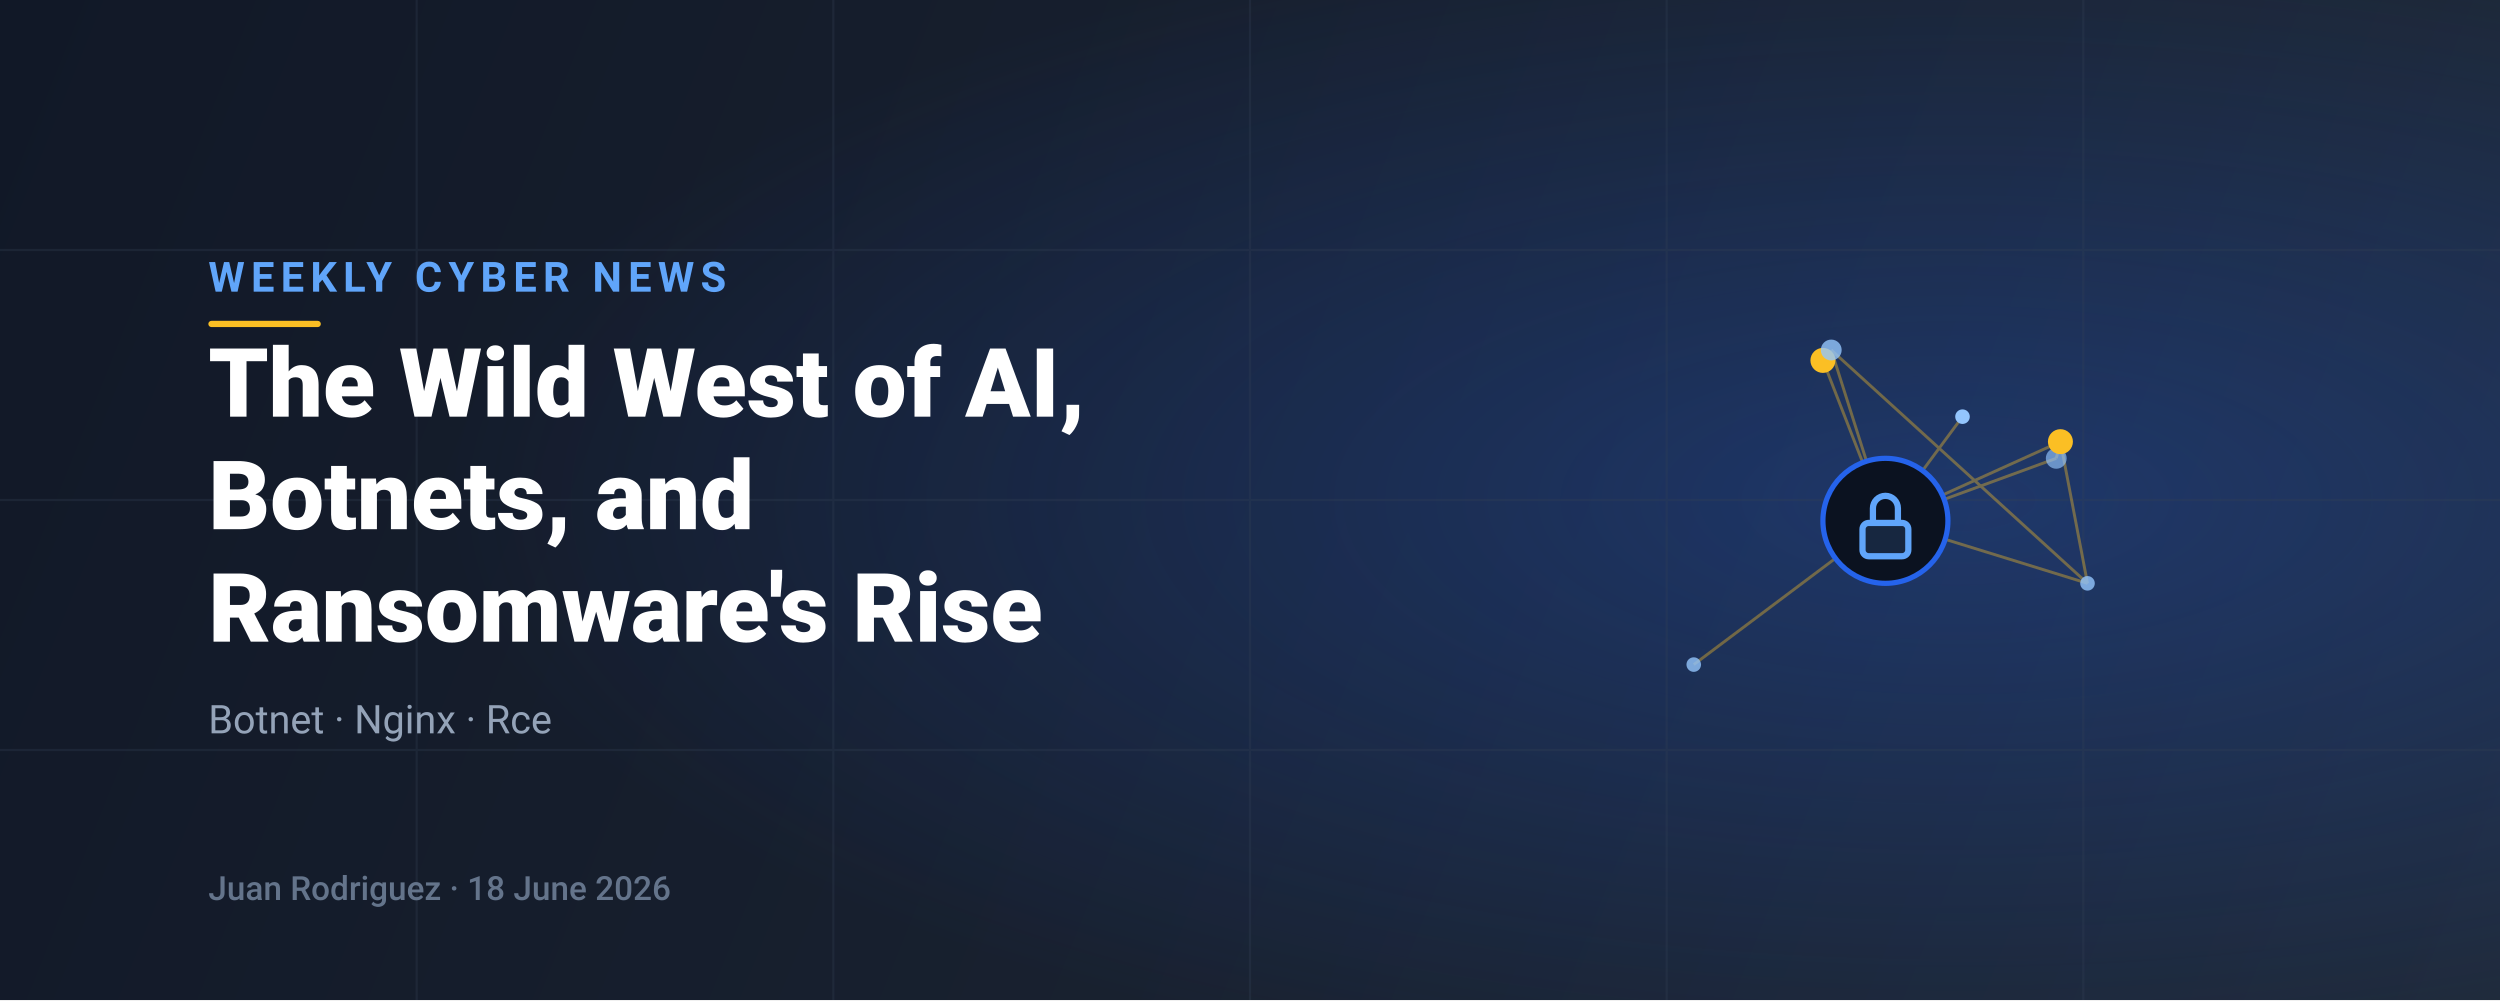
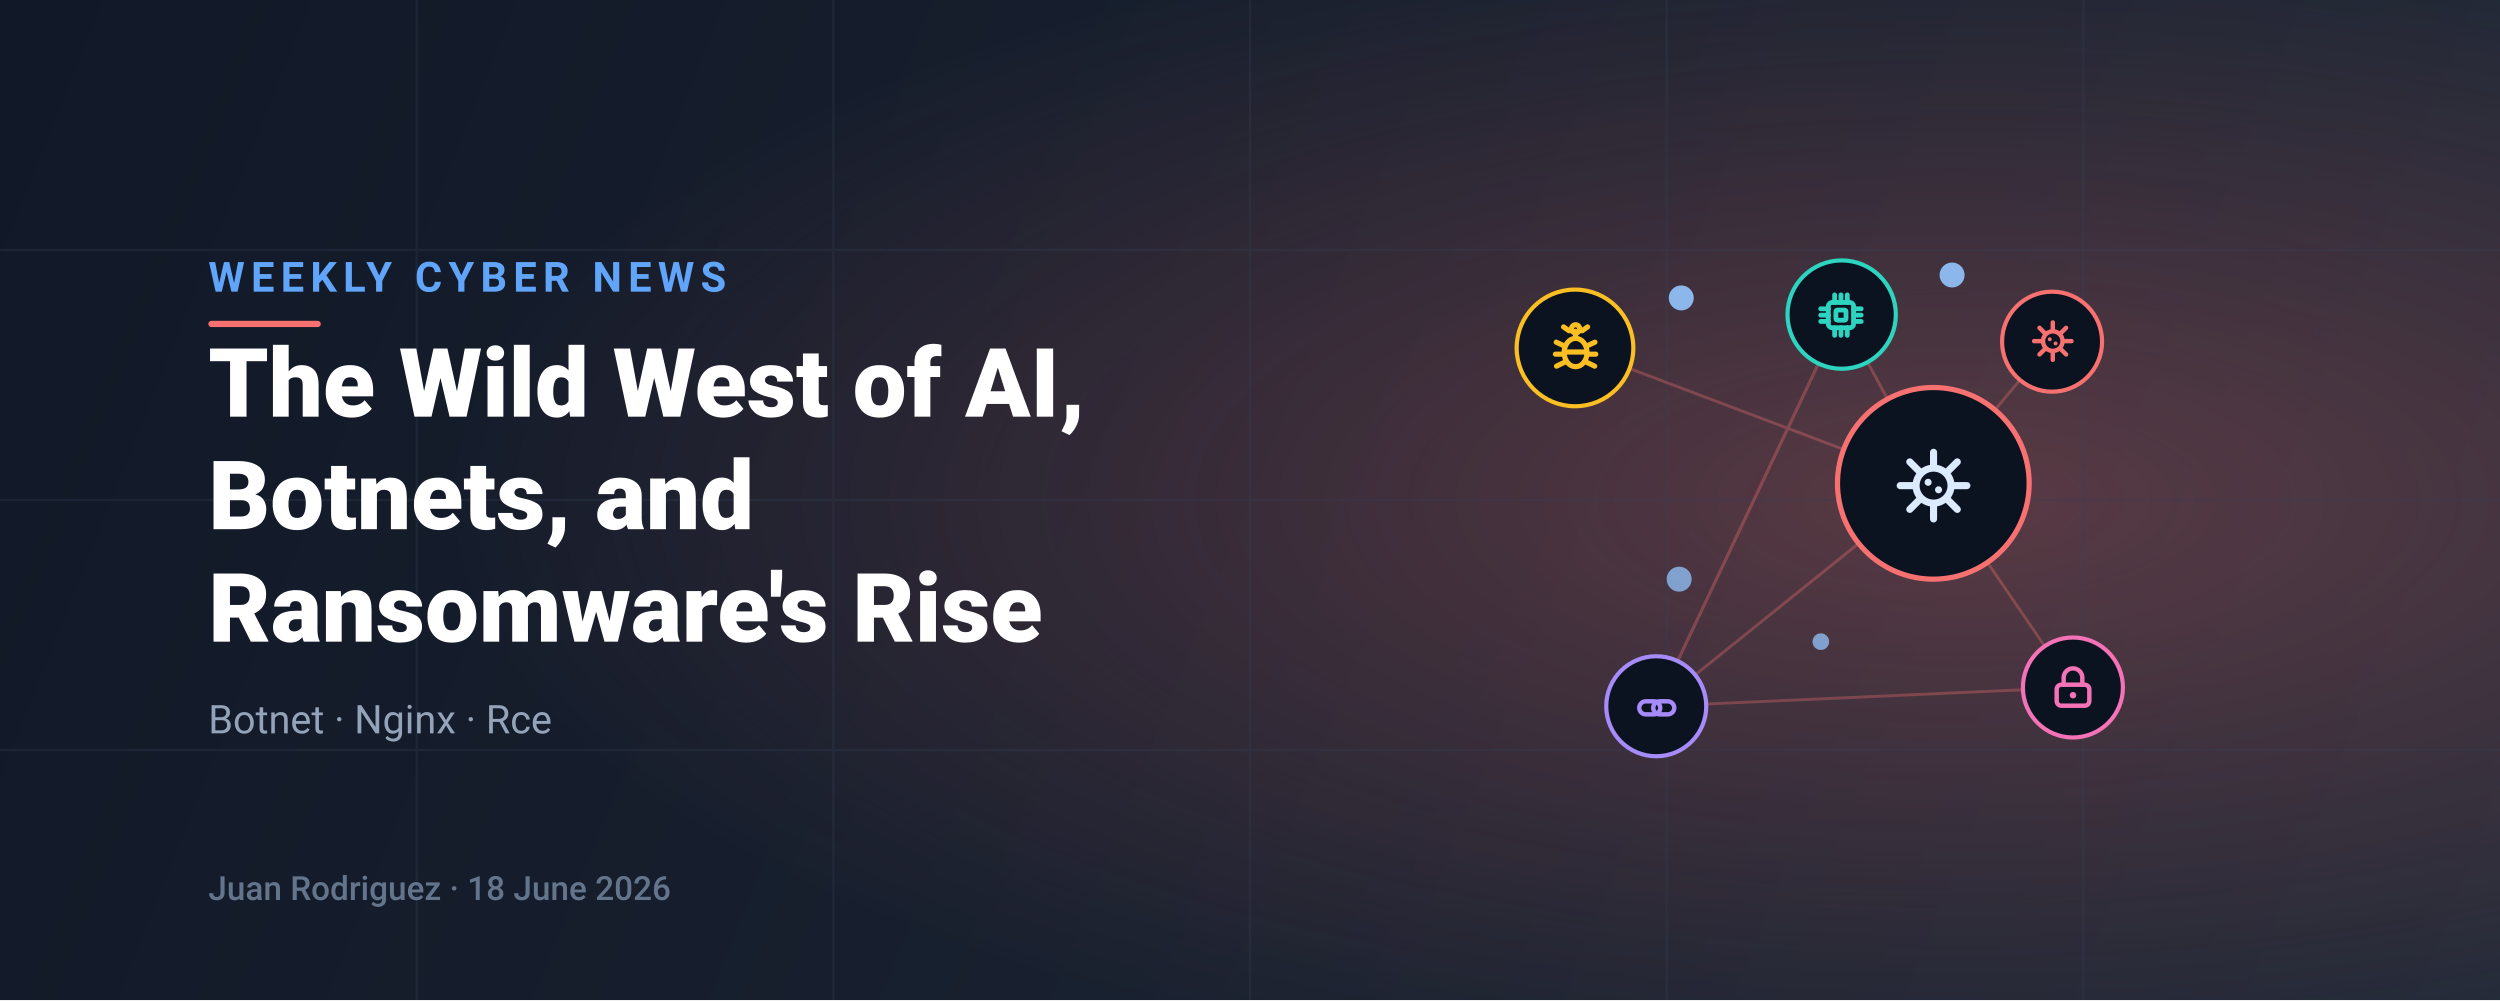
<svg xmlns="http://www.w3.org/2000/svg" viewBox="0 0 1200 480" fill="none" role="img" aria-label="The Wild West of AI, Botnets, and Ransomware's Rise">
  <defs>
    <linearGradient id="bg" x1="0" y1="0" x2="1200" y2="480" gradientUnits="userSpaceOnUse">
      <stop offset="0" stop-color="#111827" />
      <stop offset="1" stop-color="#1f2937" />
    </linearGradient>
    <radialGradient id="glow" cx="0.78" cy="0.5" r="0.6">
-       <stop offset="0" stop-color="#2563eb" stop-opacity="0.30" />
-       <stop offset="1" stop-color="#2563eb" stop-opacity="0" />
+       <stop offset="0" stop-color="#f87171" stop-opacity="0.28" />
+       <stop offset="1" stop-color="#f87171" stop-opacity="0" />
    </radialGradient>
  </defs>
  <rect width="1200" height="480" fill="url(#bg)" />
  <rect width="1200" height="480" fill="url(#glow)" />
  <g stroke="#334155" stroke-width="1" opacity="0.30">
    <path d="M0 120 H1200 M0 240 H1200 M0 360 H1200" />
    <path d="M200 0 V480 M400 0 V480 M600 0 V480 M800 0 V480 M1000 0 V480" />
  </g>
-   <g stroke="#fbbf24" stroke-width="1.4" opacity="0.38" fill="none">
-     <path d="M905 250 L942 200" />
-     <path d="M905 250 L987 220" />
-     <path d="M905 250 L813 319" />
-     <path d="M905 250 L1002 280" />
-     <path d="M905 250 L875 173" />
-     <path d="M905 250 L989 212" />
-     <path d="M905 250 L879 168" />
-     <path d="M879 168 L1002 280" />
-     <path d="M1002 280 L989 212" />
-     <path d="M989 212 L987 220" />
+   <g stroke="#f87171" stroke-width="1.4" opacity="0.32" fill="none">
+     <path d="M928 232 L985 164" />
+     <path d="M928 232 L795 339" />
+     <path d="M928 232 L995 330" />
+     <path d="M928 232 L884 151" />
+     <path d="M928 232 L756 167" />
+     <path d="M995 330 L795 339" />
+     <path d="M884 151 L795 339" />
+     <path d="M795 339 L884 151" />
  </g>
-   <g>
-     <circle cx="905" cy="250" r="30" fill="#0b1220" stroke="#2563eb" stroke-width="2.5" />
-     <g transform="translate(905 252)" stroke="#60a5fa" stroke-width="3" fill="none" stroke-linecap="round">
-       <rect x="-11" y="-1" width="22" height="16" rx="3" fill="#60a5fa" fill-opacity="0.15" />
-       <path d="M-6 -1 V-8 a6 6 0 0 1 12 0 V-1" />
-     </g>
-     <circle cx="942" cy="200" r="3.5" fill="#93c5fd" opacity="1.0" />
-     <circle cx="987" cy="220" r="5" fill="#93c5fd" opacity="0.65" />
-     <circle cx="813" cy="319" r="3.5" fill="#93c5fd" opacity="0.8" />
-     <circle cx="1002" cy="280" r="3.5" fill="#93c5fd" opacity="0.8" />
-     <circle cx="875" cy="173" r="6" fill="#fbbf24" />
-     <circle cx="989" cy="212" r="6" fill="#fbbf24" />
-     <circle cx="879" cy="168" r="5" fill="#93c5fd" opacity="0.8" />
+   <circle cx="874" cy="308" r="4" fill="#93c5fd" opacity="0.75" />
+   <circle cx="806" cy="278" r="6" fill="#93c5fd" opacity="0.75" />
+   <circle cx="807" cy="143" r="6" fill="#93c5fd" opacity="0.9" />
+   <circle cx="937" cy="132" r="6" fill="#93c5fd" opacity="0.9" />
+   <circle cx="985" cy="164" r="24" fill="#0b1220" stroke="#f87171" stroke-width="2" />
+   <g transform="translate(971.9 150.3) scale(1.120)" fill="none" stroke="#f87171" stroke-width="1.90" stroke-linecap="round" stroke-linejoin="round">
+     <circle cx="12" cy="12" r="4.2" />
+     <path d="M12 4 V7.2 M12 16.8 V20 M4 12 H7.2 M16.8 12 H20 M6.3 6.3 L8.6 8.6 M15.4 15.4 L17.7 17.7 M17.7 6.3 L15.4 8.6 M8.6 15.4 L6.3 17.7" />
+     <circle cx="10.7" cy="11.2" r="0.85" fill="#f87171" stroke="none" />
+     <circle cx="13.2" cy="13" r="0.85" fill="#f87171" stroke="none" />
+   </g>
+   <circle cx="795" cy="339" r="24" fill="#0b1220" stroke="#a78bfa" stroke-width="2" />
+   <g transform="translate(781.8 326.1) scale(1.120)" fill="none" stroke="#a78bfa" stroke-width="1.90" stroke-linecap="round" stroke-linejoin="round">
+     <rect x="4.5" y="9.4" width="9" height="5.6" rx="2.8" />
+     <rect x="10.5" y="9.4" width="9" height="5.6" rx="2.8" />
+   </g>
+   <circle cx="995" cy="330" r="24" fill="#0b1220" stroke="#f472b6" stroke-width="2" />
+   <g transform="translate(981.6 316.9) scale(1.120)" fill="none" stroke="#f472b6" stroke-width="1.90" stroke-linecap="round" stroke-linejoin="round">
+     <rect x="5" y="10.5" width="14" height="9" rx="2" />
+     <path d="M8 10.5 V7.5 a4 4 0 0 1 8 0 V10.5" />
+     <circle cx="12" cy="15" r="1.4" fill="#f472b6" stroke="none" />
+   </g>
+   <circle cx="884" cy="151" r="26" fill="#0b1220" stroke="#2dd4bf" stroke-width="2" />
+   <g transform="translate(869.1 136.7) scale(1.213)" fill="none" stroke="#2dd4bf" stroke-width="1.90" stroke-linecap="round" stroke-linejoin="round">
+     <rect x="7" y="7" width="10" height="10" rx="1.5" />
+     <rect x="10" y="10" width="4" height="4" rx="0.6" />
+     <path d="M9.5 7 V4 M12 7 V4 M14.5 7 V4 M9.5 17 V20 M12 17 V20 M14.5 17 V20 M7 9.5 H4 M7 12 H4 M7 14.5 H4 M17 9.5 H20 M17 12 H20 M17 14.5 H20" />
+   </g>
+   <circle cx="756" cy="167" r="28" fill="#0b1220" stroke="#fbbf24" stroke-width="2" />
+   <g transform="translate(740.6 151.7) scale(1.307)" fill="none" stroke="#fbbf24" stroke-width="1.90" stroke-linecap="round" stroke-linejoin="round">
+     <ellipse cx="12" cy="13.4" rx="4.2" ry="5.2" />
+     <path d="M12 8.2 V5.6" />
+     <circle cx="12" cy="4.7" r="1.5" />
+     <path d="M9.6 5.4 L7.6 4 M14.4 5.4 L16.4 4" />
+     <path d="M7.9 11 L4.9 9.6 M7.6 14 L4.6 14 M7.9 17 L5 18.4" />
+     <path d="M16.1 11 L19.1 9.6 M16.4 14 L19.4 14 M16.1 17 L19 18.4" />
+     <path d="M8 13.2 H16" />
+   </g>
+   <circle cx="928" cy="232" r="46" fill="#0b1220" stroke="#f87171" stroke-width="2.5" />
+   <g transform="translate(904.1 209.1) scale(2.000)" fill="none" stroke="#dbeafe" stroke-width="1.70" stroke-linecap="round" stroke-linejoin="round">
+     <circle cx="12" cy="12" r="4.2" />
+     <path d="M12 4 V7.2 M12 16.8 V20 M4 12 H7.2 M16.8 12 H20 M6.3 6.3 L8.6 8.6 M15.4 15.4 L17.7 17.7 M17.7 6.3 L15.4 8.6 M8.6 15.4 L6.3 17.7" />
+     <circle cx="10.7" cy="11.2" r="0.85" fill="#dbeafe" stroke="none" />
+     <circle cx="13.2" cy="13" r="0.85" fill="#dbeafe" stroke="none" />
  </g>
  <g font-family="ui-sans-serif, system-ui, -apple-system, Segoe UI, Roboto, sans-serif">
    <text x="100" y="140" fill="#60a5fa" font-size="20" font-weight="600" letter-spacing="3">WEEKLY CYBER NEWS</text>
-     <rect x="100" y="154" width="54" height="3" rx="1.5" fill="#fbbf24" />
+     <rect x="100" y="154" width="54" height="3" rx="1.5" fill="#f87171" />
    <text x="100" y="200" fill="#ffffff" font-size="46" font-weight="800">
      <tspan x="100" dy="0">The Wild West of AI,</tspan>
      <tspan x="100" dy="54">Botnets, and</tspan>
      <tspan x="100" dy="54">Ransomware's Rise</tspan>
    </text>
    <text x="100" y="352" fill="#94a3b8" font-size="19" font-weight="400">Botnet · Nginx · Rce</text>
    <text x="100" y="432" fill="#64748b" font-size="16" font-weight="500">Juan Rodriguez · 18 June 2026</text>
  </g>
</svg>
